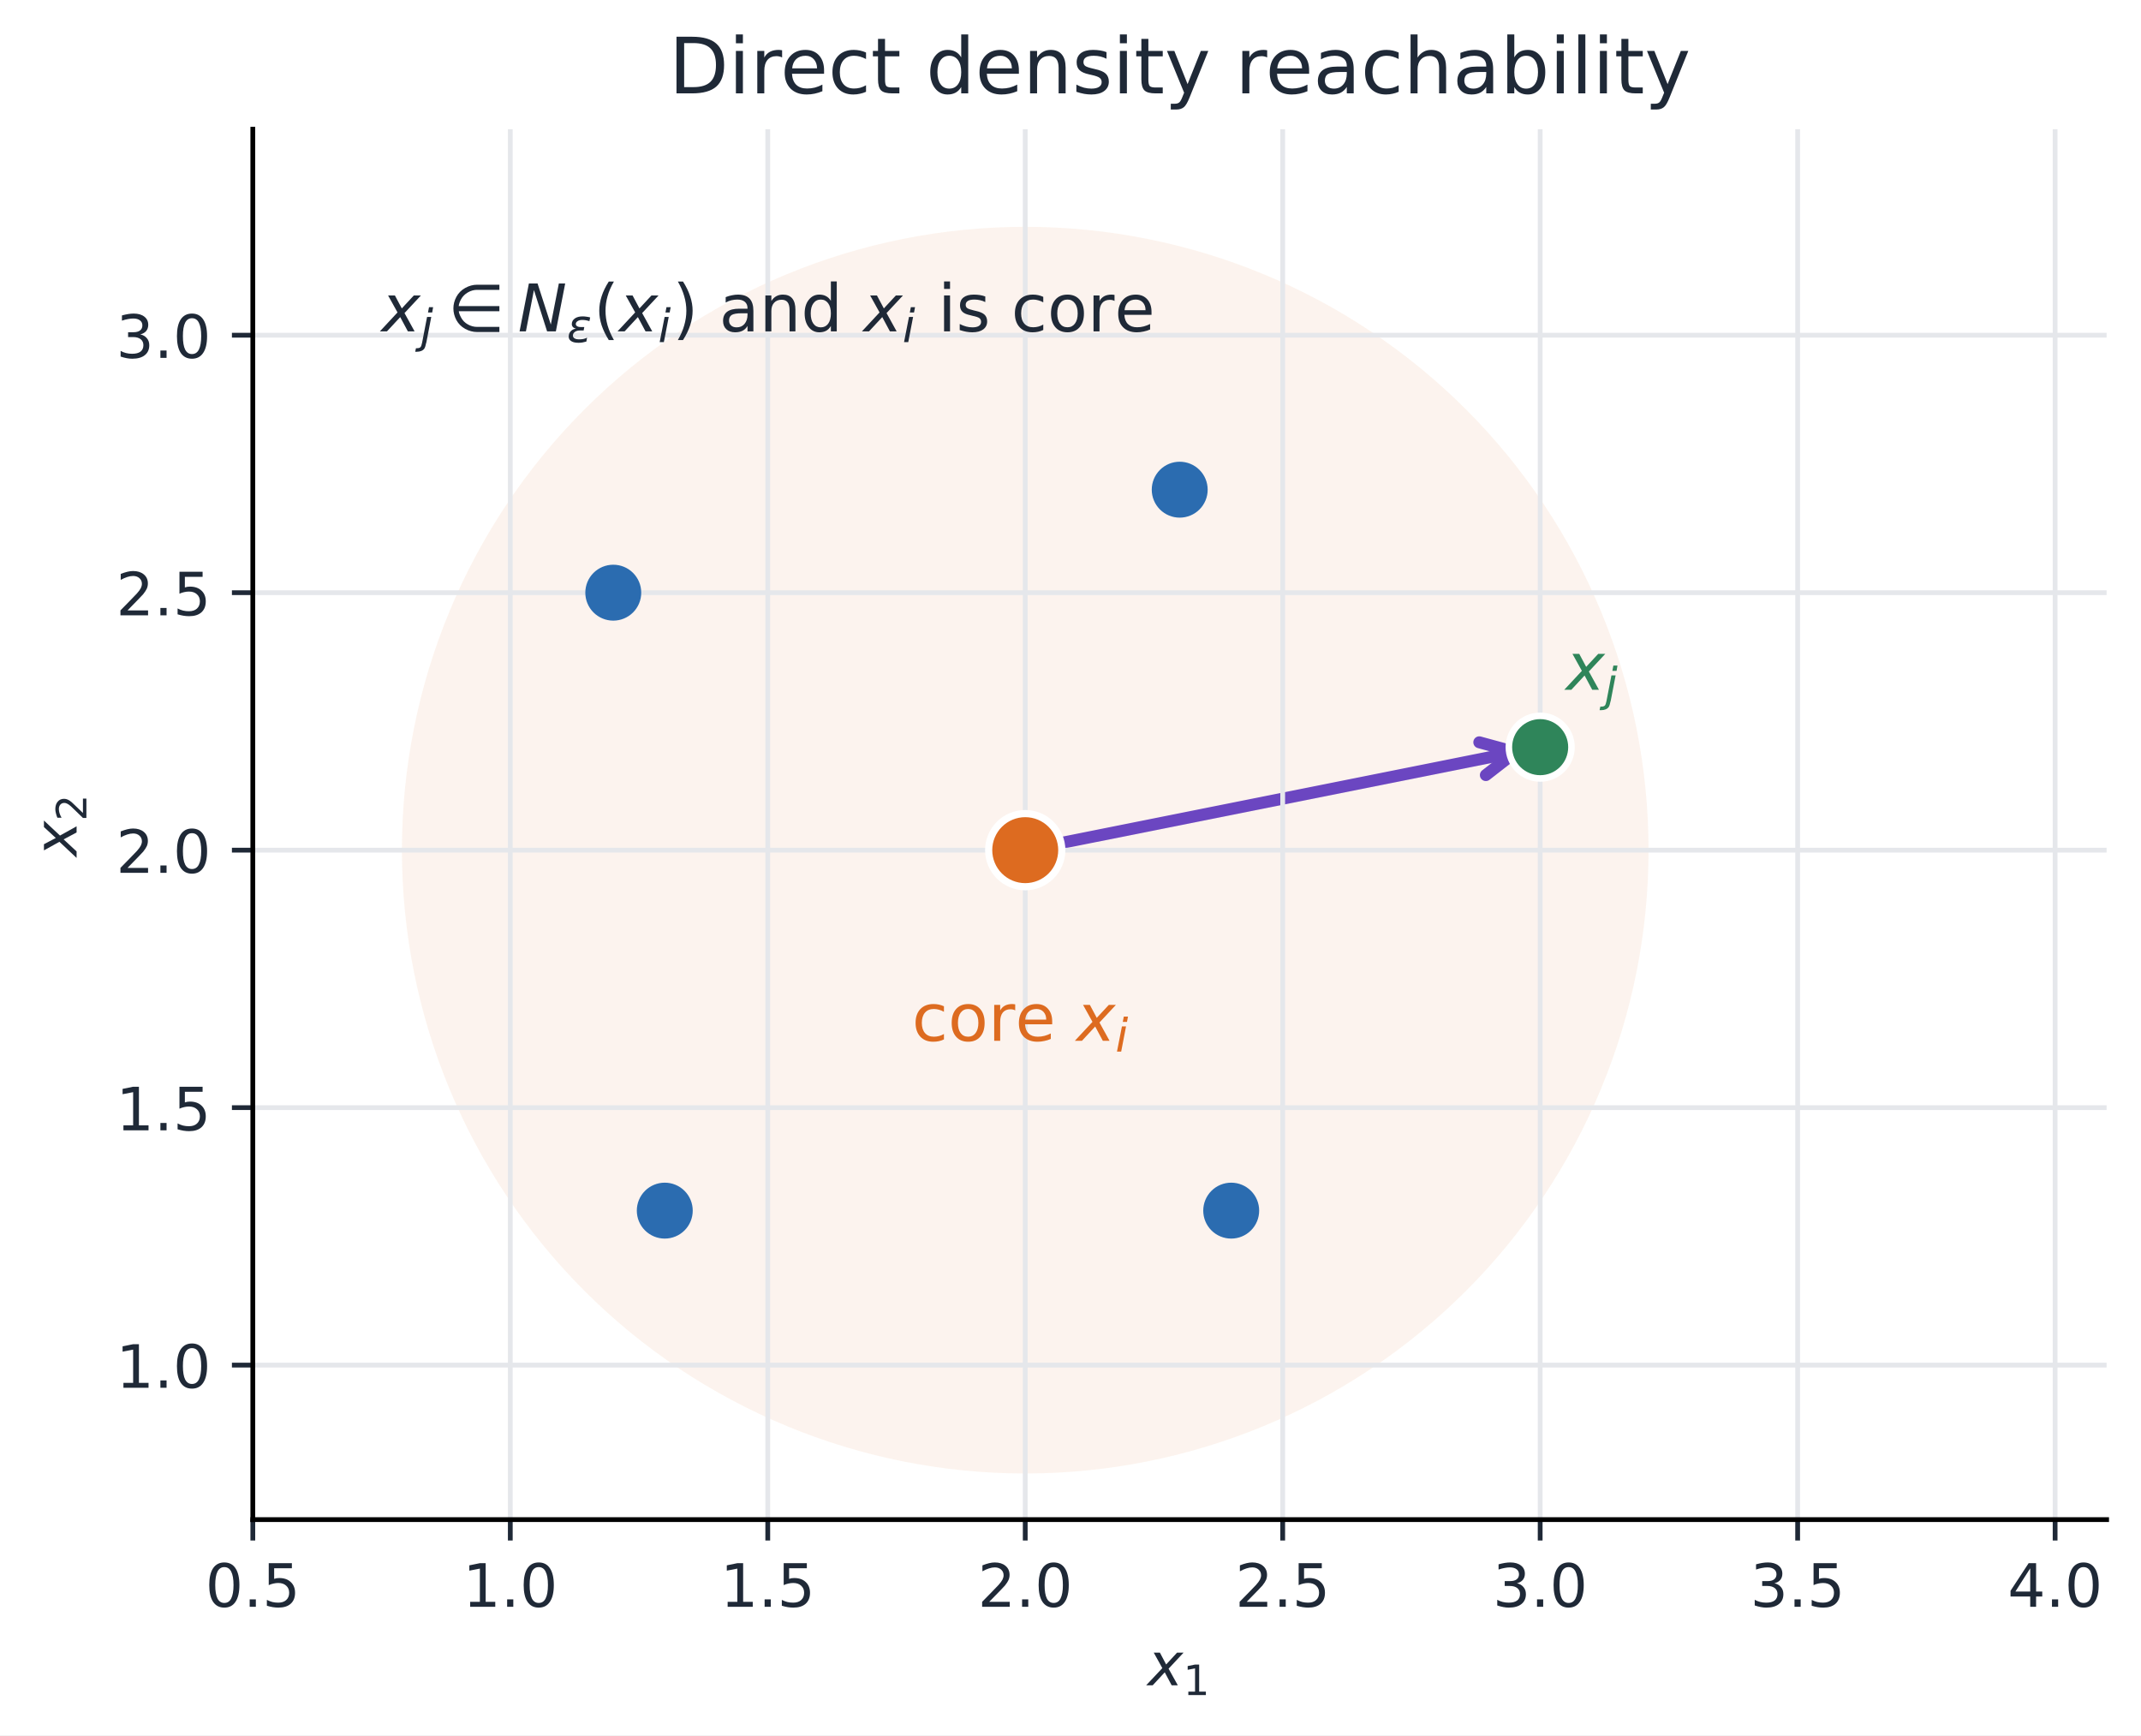
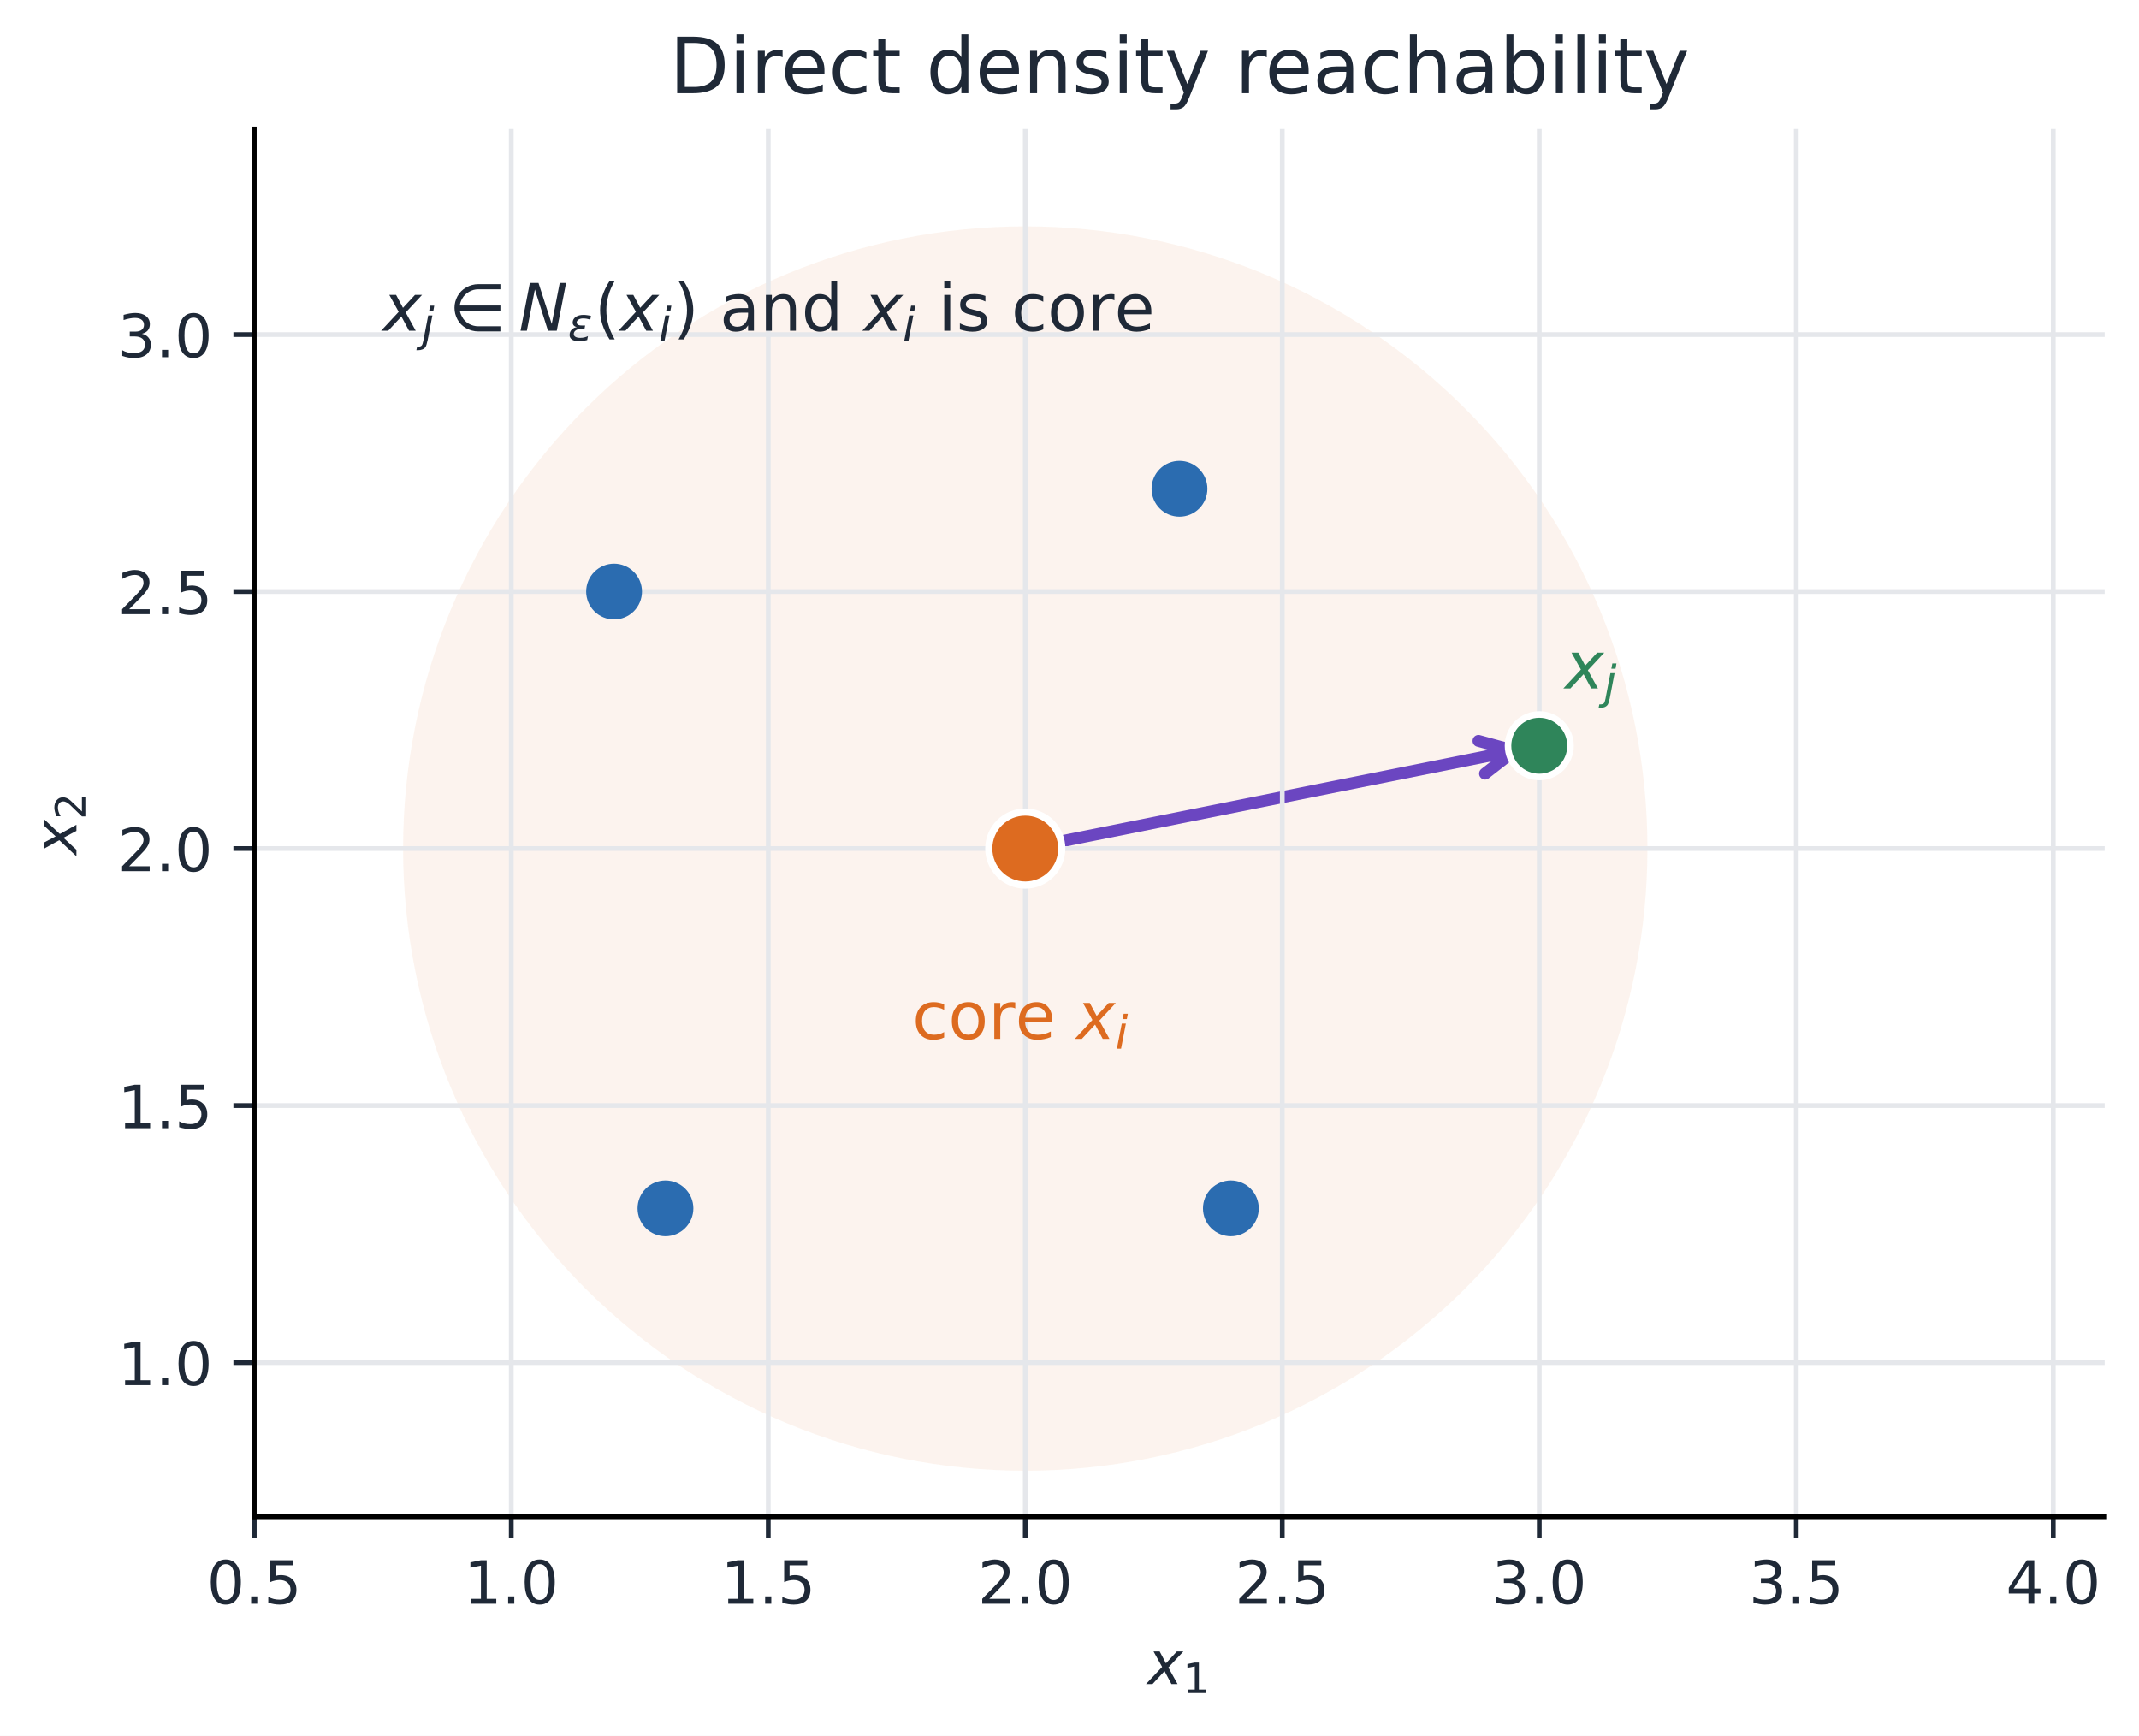
- <svg xmlns="http://www.w3.org/2000/svg" xmlns:xlink="http://www.w3.org/1999/xlink" width="358.565pt" height="290.602pt" viewBox="0 0 358.565 290.602" version="1.1">
+ <svg xmlns="http://www.w3.org/2000/svg" xmlns:xlink="http://www.w3.org/1999/xlink" width="358.887pt" height="291.246pt" viewBox="0 0 358.887 291.246" version="1.1">
  <defs>
    <style type="text/css">*{stroke-linejoin: round; stroke-linecap: butt}</style>
  </defs>
  <g id="figure_1">
    <g id="patch_1">
-       <path d="M 0 290.602  L 358.565 290.602  L 358.565 0  L 0 0  z " style="fill: #ffffff" />
+       <path d="M 0 291.246  L 358.887 291.246  L 358.887 0  L 0 0  z " style="fill: #ffffff" />
    </g>
    <g id="axes_1">
      <g id="patch_2">
-         <path d="M 42.341 254.486  L 352.805 254.486  L 352.805 21.638  L 42.341 21.638  z " style="fill: #ffffff" />
+         <path d="M 42.663 254.486  L 353.127 254.486  L 353.127 21.638  L 42.663 21.638  z " style="fill: #ffffff" />
      </g>
      <g id="patch_3">
-         <path d="M 171.701 245.862  C 199.147 245.862 225.472 234.958 244.878 215.551  C 264.285 196.144 275.189 169.819 275.189 142.374  C 275.189 114.929 264.285 88.604 244.878 69.197  C 225.472 49.79 199.147 38.886 171.701 38.886  C 144.256 38.886 117.931 49.79 98.524 69.197  C 79.117 88.604 68.213 114.929 68.213 142.374  C 68.213 169.819 79.117 196.144 98.524 215.551  C 117.931 234.958 144.256 245.862 171.701 245.862  z " clip-path="url(#p52b636999c)" style="fill: #dd6b20; opacity: 0.08; stroke: #dd6b20; stroke-width: 1.8; stroke-linejoin: miter" />
+         <path d="M 172.023 245.862  C 199.468 245.862 225.793 234.958 245.2 215.551  C 264.607 196.144 275.511 169.819 275.511 142.374  C 275.511 114.929 264.607 88.604 245.2 69.197  C 225.793 49.79 199.468 38.886 172.023 38.886  C 144.578 38.886 118.253 49.79 98.846 69.197  C 79.439 88.604 68.535 114.929 68.535 142.374  C 68.535 169.819 79.439 196.144 98.846 215.551  C 118.253 234.958 144.578 245.862 172.023 245.862  z " clip-path="url(#p97c6dd19df)" style="fill: #dd6b20; opacity: 0.08; stroke: #dd6b20; stroke-width: 1.8; stroke-linejoin: miter" />
      </g>
      <g id="patch_4">
-         <path d="M 173.662 141.982  Q 214.82 133.75 253.786 125.957  " clip-path="url(#p52b636999c)" style="fill: none; stroke: #6b46c1; stroke-width: 2; stroke-linecap: round" />
-         <path d="M 247.746 124.31  L 253.786 125.957  L 248.844 129.801  " clip-path="url(#p52b636999c)" style="fill: none; stroke: #6b46c1; stroke-width: 2; stroke-linecap: round" />
+         <path d="M 173.984 141.982  Q 215.142 133.75 254.108 125.957  " clip-path="url(#p97c6dd19df)" style="fill: none; stroke: #6b46c1; stroke-width: 2; stroke-linecap: round" />
+         <path d="M 248.068 124.31  L 254.108 125.957  L 249.166 129.801  " clip-path="url(#p97c6dd19df)" style="fill: none; stroke: #6b46c1; stroke-width: 2; stroke-linecap: round" />
      </g>
      <g id="matplotlib.axis_1">
        <g id="xtick_1">
          <g id="line2d_1">
-             <path d="M 42.341 254.486  L 42.341 21.638  " clip-path="url(#p52b636999c)" style="fill: none; stroke: #e5e7eb; stroke-width: 0.8; stroke-linecap: square" />
+             <path d="M 42.663 254.486  L 42.663 21.638  " clip-path="url(#p97c6dd19df)" style="fill: none; stroke: #e5e7eb; stroke-width: 0.8; stroke-linecap: square" />
          </g>
          <g id="line2d_2">
            <defs>
-               <path id="m9dbf48eeb5" d="M 0 0  L 0 3.5  " style="stroke: #1f2937; stroke-width: 0.8" />
+               <path id="mbea7dc5bfa" d="M 0 0  L 0 3.5  " style="stroke: #1f2937; stroke-width: 0.8" />
            </defs>
            <g>
-               <use xlink:href="#m9dbf48eeb5" x="42.341" y="254.486" style="fill: #1f2937; stroke: #1f2937; stroke-width: 0.8" />
+               <use xlink:href="#mbea7dc5bfa" x="42.663" y="254.486" style="fill: #1f2937; stroke: #1f2937; stroke-width: 0.8" />
            </g>
          </g>
          <g id="text_1">
-             <text style="font-size: 10px; font-family: 'DejaVu Sans'; text-anchor: middle; fill: #1f2937" x="42.341" y="269.084" transform="rotate(-0 42.34125 269.0844)">0.5</text>
+             <text style="font-size: 10px; font-family: 'DejaVu Sans'; text-anchor: middle; fill: #1f2937" x="42.663" y="269.084" transform="rotate(-0 42.66313 269.0836)">0.5</text>
          </g>
        </g>
        <g id="xtick_2">
          <g id="line2d_3">
-             <path d="M 85.461 254.486  L 85.461 21.638  " clip-path="url(#p52b636999c)" style="fill: none; stroke: #e5e7eb; stroke-width: 0.8; stroke-linecap: square" />
+             <path d="M 85.783 254.486  L 85.783 21.638  " clip-path="url(#p97c6dd19df)" style="fill: none; stroke: #e5e7eb; stroke-width: 0.8; stroke-linecap: square" />
          </g>
          <g id="line2d_4">
            <g>
-               <use xlink:href="#m9dbf48eeb5" x="85.461" y="254.486" style="fill: #1f2937; stroke: #1f2937; stroke-width: 0.8" />
+               <use xlink:href="#mbea7dc5bfa" x="85.783" y="254.486" style="fill: #1f2937; stroke: #1f2937; stroke-width: 0.8" />
            </g>
          </g>
          <g id="text_2">
-             <text style="font-size: 10px; font-family: 'DejaVu Sans'; text-anchor: middle; fill: #1f2937" x="85.461" y="269.084" transform="rotate(-0 85.46125 269.0844)">1.0</text>
+             <text style="font-size: 10px; font-family: 'DejaVu Sans'; text-anchor: middle; fill: #1f2937" x="85.783" y="269.084" transform="rotate(-0 85.78312 269.0836)">1.0</text>
          </g>
        </g>
        <g id="xtick_3">
          <g id="line2d_5">
-             <path d="M 128.581 254.486  L 128.581 21.638  " clip-path="url(#p52b636999c)" style="fill: none; stroke: #e5e7eb; stroke-width: 0.8; stroke-linecap: square" />
+             <path d="M 128.903 254.486  L 128.903 21.638  " clip-path="url(#p97c6dd19df)" style="fill: none; stroke: #e5e7eb; stroke-width: 0.8; stroke-linecap: square" />
          </g>
          <g id="line2d_6">
            <g>
-               <use xlink:href="#m9dbf48eeb5" x="128.581" y="254.486" style="fill: #1f2937; stroke: #1f2937; stroke-width: 0.8" />
+               <use xlink:href="#mbea7dc5bfa" x="128.903" y="254.486" style="fill: #1f2937; stroke: #1f2937; stroke-width: 0.8" />
            </g>
          </g>
          <g id="text_3">
-             <text style="font-size: 10px; font-family: 'DejaVu Sans'; text-anchor: middle; fill: #1f2937" x="128.581" y="269.084" transform="rotate(-0 128.5813 269.0844)">1.5</text>
+             <text style="font-size: 10px; font-family: 'DejaVu Sans'; text-anchor: middle; fill: #1f2937" x="128.903" y="269.084" transform="rotate(-0 128.9031 269.0836)">1.5</text>
          </g>
        </g>
        <g id="xtick_4">
          <g id="line2d_7">
-             <path d="M 171.701 254.486  L 171.701 21.638  " clip-path="url(#p52b636999c)" style="fill: none; stroke: #e5e7eb; stroke-width: 0.8; stroke-linecap: square" />
+             <path d="M 172.023 254.486  L 172.023 21.638  " clip-path="url(#p97c6dd19df)" style="fill: none; stroke: #e5e7eb; stroke-width: 0.8; stroke-linecap: square" />
          </g>
          <g id="line2d_8">
            <g>
-               <use xlink:href="#m9dbf48eeb5" x="171.701" y="254.486" style="fill: #1f2937; stroke: #1f2937; stroke-width: 0.8" />
+               <use xlink:href="#mbea7dc5bfa" x="172.023" y="254.486" style="fill: #1f2937; stroke: #1f2937; stroke-width: 0.8" />
            </g>
          </g>
          <g id="text_4">
-             <text style="font-size: 10px; font-family: 'DejaVu Sans'; text-anchor: middle; fill: #1f2937" x="171.701" y="269.084" transform="rotate(-0 171.7012 269.0844)">2.0</text>
+             <text style="font-size: 10px; font-family: 'DejaVu Sans'; text-anchor: middle; fill: #1f2937" x="172.023" y="269.084" transform="rotate(-0 172.0231 269.0836)">2.0</text>
          </g>
        </g>
        <g id="xtick_5">
          <g id="line2d_9">
-             <path d="M 214.821 254.486  L 214.821 21.638  " clip-path="url(#p52b636999c)" style="fill: none; stroke: #e5e7eb; stroke-width: 0.8; stroke-linecap: square" />
+             <path d="M 215.143 254.486  L 215.143 21.638  " clip-path="url(#p97c6dd19df)" style="fill: none; stroke: #e5e7eb; stroke-width: 0.8; stroke-linecap: square" />
          </g>
          <g id="line2d_10">
            <g>
-               <use xlink:href="#m9dbf48eeb5" x="214.821" y="254.486" style="fill: #1f2937; stroke: #1f2937; stroke-width: 0.8" />
+               <use xlink:href="#mbea7dc5bfa" x="215.143" y="254.486" style="fill: #1f2937; stroke: #1f2937; stroke-width: 0.8" />
            </g>
          </g>
          <g id="text_5">
-             <text style="font-size: 10px; font-family: 'DejaVu Sans'; text-anchor: middle; fill: #1f2937" x="214.821" y="269.084" transform="rotate(-0 214.8212 269.0844)">2.5</text>
+             <text style="font-size: 10px; font-family: 'DejaVu Sans'; text-anchor: middle; fill: #1f2937" x="215.143" y="269.084" transform="rotate(-0 215.1431 269.0836)">2.5</text>
          </g>
        </g>
        <g id="xtick_6">
          <g id="line2d_11">
-             <path d="M 257.941 254.486  L 257.941 21.638  " clip-path="url(#p52b636999c)" style="fill: none; stroke: #e5e7eb; stroke-width: 0.8; stroke-linecap: square" />
+             <path d="M 258.263 254.486  L 258.263 21.638  " clip-path="url(#p97c6dd19df)" style="fill: none; stroke: #e5e7eb; stroke-width: 0.8; stroke-linecap: square" />
          </g>
          <g id="line2d_12">
            <g>
-               <use xlink:href="#m9dbf48eeb5" x="257.941" y="254.486" style="fill: #1f2937; stroke: #1f2937; stroke-width: 0.8" />
+               <use xlink:href="#mbea7dc5bfa" x="258.263" y="254.486" style="fill: #1f2937; stroke: #1f2937; stroke-width: 0.8" />
            </g>
          </g>
          <g id="text_6">
-             <text style="font-size: 10px; font-family: 'DejaVu Sans'; text-anchor: middle; fill: #1f2937" x="257.941" y="269.084" transform="rotate(-0 257.9413 269.0844)">3.0</text>
+             <text style="font-size: 10px; font-family: 'DejaVu Sans'; text-anchor: middle; fill: #1f2937" x="258.263" y="269.084" transform="rotate(-0 258.2631 269.0836)">3.0</text>
          </g>
        </g>
        <g id="xtick_7">
          <g id="line2d_13">
-             <path d="M 301.061 254.486  L 301.061 21.638  " clip-path="url(#p52b636999c)" style="fill: none; stroke: #e5e7eb; stroke-width: 0.8; stroke-linecap: square" />
+             <path d="M 301.383 254.486  L 301.383 21.638  " clip-path="url(#p97c6dd19df)" style="fill: none; stroke: #e5e7eb; stroke-width: 0.8; stroke-linecap: square" />
          </g>
          <g id="line2d_14">
            <g>
-               <use xlink:href="#m9dbf48eeb5" x="301.061" y="254.486" style="fill: #1f2937; stroke: #1f2937; stroke-width: 0.8" />
+               <use xlink:href="#mbea7dc5bfa" x="301.383" y="254.486" style="fill: #1f2937; stroke: #1f2937; stroke-width: 0.8" />
            </g>
          </g>
          <g id="text_7">
-             <text style="font-size: 10px; font-family: 'DejaVu Sans'; text-anchor: middle; fill: #1f2937" x="301.061" y="269.084" transform="rotate(-0 301.0612 269.0844)">3.5</text>
+             <text style="font-size: 10px; font-family: 'DejaVu Sans'; text-anchor: middle; fill: #1f2937" x="301.383" y="269.084" transform="rotate(-0 301.3831 269.0836)">3.5</text>
          </g>
        </g>
        <g id="xtick_8">
          <g id="line2d_15">
-             <path d="M 344.181 254.486  L 344.181 21.638  " clip-path="url(#p52b636999c)" style="fill: none; stroke: #e5e7eb; stroke-width: 0.8; stroke-linecap: square" />
+             <path d="M 344.503 254.486  L 344.503 21.638  " clip-path="url(#p97c6dd19df)" style="fill: none; stroke: #e5e7eb; stroke-width: 0.8; stroke-linecap: square" />
          </g>
          <g id="line2d_16">
            <g>
-               <use xlink:href="#m9dbf48eeb5" x="344.181" y="254.486" style="fill: #1f2937; stroke: #1f2937; stroke-width: 0.8" />
+               <use xlink:href="#mbea7dc5bfa" x="344.503" y="254.486" style="fill: #1f2937; stroke: #1f2937; stroke-width: 0.8" />
            </g>
          </g>
          <g id="text_8">
-             <text style="font-size: 10px; font-family: 'DejaVu Sans'; text-anchor: middle; fill: #1f2937" x="344.181" y="269.084" transform="rotate(-0 344.1812 269.0844)">4.0</text>
+             <text style="font-size: 10px; font-family: 'DejaVu Sans'; text-anchor: middle; fill: #1f2937" x="344.503" y="269.084" transform="rotate(-0 344.5031 269.0836)">4.0</text>
          </g>
        </g>
        <g id="text_9">
-           <g style="fill: #1f2937" transform="translate(192.2233 282.7625)">
+           <g style="fill: #1f2937" transform="translate(192.5451 283.0836)">
            <text>
              <tspan x="0" y="-0.531" style="font-style: oblique; font-size: 10px; font-family: 'DejaVu Sans'; fill: #1f2937">x</tspan>
-               <tspan x="5.918" y="1.109" style="font-size: 7px; font-family: 'DejaVu Sans'; fill: #1f2937">1</tspan>
+               <tspan x="5.918" y="0.969" style="font-size: 7px; font-family: 'DejaVu Sans'; fill: #1f2937">1</tspan>
            </text>
          </g>
        </g>
      </g>
      <g id="matplotlib.axis_2">
        <g id="ytick_1">
          <g id="line2d_17">
-             <path d="M 42.341 228.614  L 352.805 228.614  " clip-path="url(#p52b636999c)" style="fill: none; stroke: #e5e7eb; stroke-width: 0.8; stroke-linecap: square" />
+             <path d="M 42.663 228.614  L 353.127 228.614  " clip-path="url(#p97c6dd19df)" style="fill: none; stroke: #e5e7eb; stroke-width: 0.8; stroke-linecap: square" />
          </g>
          <g id="line2d_18">
            <defs>
-               <path id="m12def4d9d8" d="M 0 0  L -3.5 0  " style="stroke: #1f2937; stroke-width: 0.8" />
+               <path id="m1b172240c8" d="M 0 0  L -3.5 0  " style="stroke: #1f2937; stroke-width: 0.8" />
            </defs>
            <g>
-               <use xlink:href="#m12def4d9d8" x="42.341" y="228.614" style="fill: #1f2937; stroke: #1f2937; stroke-width: 0.8" />
+               <use xlink:href="#m1b172240c8" x="42.663" y="228.614" style="fill: #1f2937; stroke: #1f2937; stroke-width: 0.8" />
            </g>
          </g>
          <g id="text_10">
-             <text style="font-size: 10px; font-family: 'DejaVu Sans'; text-anchor: end; fill: #1f2937" x="35.341" y="232.413" transform="rotate(-0 35.34125 232.4132)">1.0</text>
+             <text style="font-size: 10px; font-family: 'DejaVu Sans'; text-anchor: end; fill: #1f2937" x="35.663" y="232.413" transform="rotate(-0 35.66313 232.4128)">1.0</text>
          </g>
        </g>
        <g id="ytick_2">
          <g id="line2d_19">
-             <path d="M 42.341 185.494  L 352.805 185.494  " clip-path="url(#p52b636999c)" style="fill: none; stroke: #e5e7eb; stroke-width: 0.8; stroke-linecap: square" />
+             <path d="M 42.663 185.494  L 353.127 185.494  " clip-path="url(#p97c6dd19df)" style="fill: none; stroke: #e5e7eb; stroke-width: 0.8; stroke-linecap: square" />
          </g>
          <g id="line2d_20">
            <g>
-               <use xlink:href="#m12def4d9d8" x="42.341" y="185.494" style="fill: #1f2937; stroke: #1f2937; stroke-width: 0.8" />
+               <use xlink:href="#m1b172240c8" x="42.663" y="185.494" style="fill: #1f2937; stroke: #1f2937; stroke-width: 0.8" />
            </g>
          </g>
          <g id="text_11">
-             <text style="font-size: 10px; font-family: 'DejaVu Sans'; text-anchor: end; fill: #1f2937" x="35.341" y="189.293" transform="rotate(-0 35.34125 189.2932)">1.5</text>
+             <text style="font-size: 10px; font-family: 'DejaVu Sans'; text-anchor: end; fill: #1f2937" x="35.663" y="189.293" transform="rotate(-0 35.66313 189.2928)">1.5</text>
          </g>
        </g>
        <g id="ytick_3">
          <g id="line2d_21">
-             <path d="M 42.341 142.374  L 352.805 142.374  " clip-path="url(#p52b636999c)" style="fill: none; stroke: #e5e7eb; stroke-width: 0.8; stroke-linecap: square" />
+             <path d="M 42.663 142.374  L 353.127 142.374  " clip-path="url(#p97c6dd19df)" style="fill: none; stroke: #e5e7eb; stroke-width: 0.8; stroke-linecap: square" />
          </g>
          <g id="line2d_22">
            <g>
-               <use xlink:href="#m12def4d9d8" x="42.341" y="142.374" style="fill: #1f2937; stroke: #1f2937; stroke-width: 0.8" />
+               <use xlink:href="#m1b172240c8" x="42.663" y="142.374" style="fill: #1f2937; stroke: #1f2937; stroke-width: 0.8" />
            </g>
          </g>
          <g id="text_12">
-             <text style="font-size: 10px; font-family: 'DejaVu Sans'; text-anchor: end; fill: #1f2937" x="35.341" y="146.173" transform="rotate(-0 35.34125 146.1732)">2.0</text>
+             <text style="font-size: 10px; font-family: 'DejaVu Sans'; text-anchor: end; fill: #1f2937" x="35.663" y="146.173" transform="rotate(-0 35.66313 146.1728)">2.0</text>
          </g>
        </g>
        <g id="ytick_4">
          <g id="line2d_23">
-             <path d="M 42.341 99.254  L 352.805 99.254  " clip-path="url(#p52b636999c)" style="fill: none; stroke: #e5e7eb; stroke-width: 0.8; stroke-linecap: square" />
+             <path d="M 42.663 99.254  L 353.127 99.254  " clip-path="url(#p97c6dd19df)" style="fill: none; stroke: #e5e7eb; stroke-width: 0.8; stroke-linecap: square" />
          </g>
          <g id="line2d_24">
            <g>
-               <use xlink:href="#m12def4d9d8" x="42.341" y="99.254" style="fill: #1f2937; stroke: #1f2937; stroke-width: 0.8" />
+               <use xlink:href="#m1b172240c8" x="42.663" y="99.254" style="fill: #1f2937; stroke: #1f2937; stroke-width: 0.8" />
            </g>
          </g>
          <g id="text_13">
-             <text style="font-size: 10px; font-family: 'DejaVu Sans'; text-anchor: end; fill: #1f2937" x="35.341" y="103.053" transform="rotate(-0 35.34125 103.0532)">2.5</text>
+             <text style="font-size: 10px; font-family: 'DejaVu Sans'; text-anchor: end; fill: #1f2937" x="35.663" y="103.053" transform="rotate(-0 35.66313 103.0528)">2.5</text>
          </g>
        </g>
        <g id="ytick_5">
          <g id="line2d_25">
-             <path d="M 42.341 56.134  L 352.805 56.134  " clip-path="url(#p52b636999c)" style="fill: none; stroke: #e5e7eb; stroke-width: 0.8; stroke-linecap: square" />
+             <path d="M 42.663 56.134  L 353.127 56.134  " clip-path="url(#p97c6dd19df)" style="fill: none; stroke: #e5e7eb; stroke-width: 0.8; stroke-linecap: square" />
          </g>
          <g id="line2d_26">
            <g>
-               <use xlink:href="#m12def4d9d8" x="42.341" y="56.134" style="fill: #1f2937; stroke: #1f2937; stroke-width: 0.8" />
+               <use xlink:href="#m1b172240c8" x="42.663" y="56.134" style="fill: #1f2937; stroke: #1f2937; stroke-width: 0.8" />
            </g>
          </g>
          <g id="text_14">
-             <text style="font-size: 10px; font-family: 'DejaVu Sans'; text-anchor: end; fill: #1f2937" x="35.341" y="59.933" transform="rotate(-0 35.34125 59.93319)">3.0</text>
+             <text style="font-size: 10px; font-family: 'DejaVu Sans'; text-anchor: end; fill: #1f2937" x="35.663" y="59.933" transform="rotate(-0 35.66313 59.9328)">3.0</text>
          </g>
        </g>
        <g id="text_15">
-           <g style="fill: #1f2937" transform="translate(13.35844 143.412) rotate(-90)">
+           <g style="fill: #1f2937" transform="translate(13.35766 143.412) rotate(-90)">
            <text>
              <tspan x="0" y="-0.531" style="font-style: oblique; font-size: 10px; font-family: 'DejaVu Sans'; fill: #1f2937">x</tspan>
-               <tspan x="5.918" y="1.109" style="font-size: 7px; font-family: 'DejaVu Sans'; fill: #1f2937">2</tspan>
+               <tspan x="5.918" y="0.969" style="font-size: 7px; font-family: 'DejaVu Sans'; fill: #1f2937">2</tspan>
            </text>
          </g>
        </g>
      </g>
      <g id="patch_5">
-         <path d="M 42.341 254.486  L 42.341 21.638  " style="fill: none; stroke: #000000; stroke-width: 0.8; stroke-linejoin: miter; stroke-linecap: square" />
+         <path d="M 42.663 254.486  L 42.663 21.638  " style="fill: none; stroke: #000000; stroke-width: 0.8; stroke-linejoin: miter; stroke-linecap: square" />
      </g>
      <g id="patch_6">
-         <path d="M 42.341 254.486  L 352.805 254.486  " style="fill: none; stroke: #000000; stroke-width: 0.8; stroke-linejoin: miter; stroke-linecap: square" />
+         <path d="M 42.663 254.486  L 353.127 254.486  " style="fill: none; stroke: #000000; stroke-width: 0.8; stroke-linejoin: miter; stroke-linecap: square" />
      </g>
      <g id="PathCollection_1">
        <defs>
-           <path id="m6801fc7bef" d="M 0 4.183  C 1.109 4.183 2.174 3.743 2.958 2.958  C 3.743 2.174 4.183 1.109 4.183 0  C 4.183 -1.109 3.743 -2.174 2.958 -2.958  C 2.174 -3.743 1.109 -4.183 0 -4.183  C -1.109 -4.183 -2.174 -3.743 -2.958 -2.958  C -3.743 -2.174 -4.183 -1.109 -4.183 0  C -4.183 1.109 -3.743 2.174 -2.958 2.958  C -2.174 3.743 -1.109 4.183 0 4.183  z " style="stroke: #2b6cb0" />
+           <path id="m60588537a6" d="M 0 4.183  C 1.109 4.183 2.174 3.743 2.958 2.958  C 3.743 2.174 4.183 1.109 4.183 0  C 4.183 -1.109 3.743 -2.174 2.958 -2.958  C 2.174 -3.743 1.109 -4.183 0 -4.183  C -1.109 -4.183 -2.174 -3.743 -2.958 -2.958  C -3.743 -2.174 -4.183 -1.109 -4.183 0  C -4.183 1.109 -3.743 2.174 -2.958 2.958  C -2.174 3.743 -1.109 4.183 0 4.183  z " style="stroke: #2b6cb0" />
        </defs>
-         <g clip-path="url(#p52b636999c)">
-           <use xlink:href="#m6801fc7bef" x="111.333" y="202.742" style="fill: #2b6cb0; stroke: #2b6cb0" />
-           <use xlink:href="#m6801fc7bef" x="102.709" y="99.254" style="fill: #2b6cb0; stroke: #2b6cb0" />
-           <use xlink:href="#m6801fc7bef" x="206.197" y="202.742" style="fill: #2b6cb0; stroke: #2b6cb0" />
-           <use xlink:href="#m6801fc7bef" x="197.573" y="82.006" style="fill: #2b6cb0; stroke: #2b6cb0" />
+         <g clip-path="url(#p97c6dd19df)">
+           <use xlink:href="#m60588537a6" x="111.655" y="202.742" style="fill: #2b6cb0; stroke: #2b6cb0" />
+           <use xlink:href="#m60588537a6" x="103.031" y="99.254" style="fill: #2b6cb0; stroke: #2b6cb0" />
+           <use xlink:href="#m60588537a6" x="206.519" y="202.742" style="fill: #2b6cb0; stroke: #2b6cb0" />
+           <use xlink:href="#m60588537a6" x="197.895" y="82.006" style="fill: #2b6cb0; stroke: #2b6cb0" />
        </g>
      </g>
      <g id="text_16">
-         <g style="fill: #dd6b20" transform="translate(152.7285 175.1452)">
+         <g style="fill: #dd6b20" transform="translate(153.0503 175.1452)">
          <text>
            <tspan x="0" y="-0.844" style="font-size: 11px; font-family: 'DejaVu Sans'; fill: #dd6b20">c</tspan>
            <tspan x="6.048" y="-0.844" style="font-size: 11px; font-family: 'DejaVu Sans'; fill: #dd6b20">o</tspan>
            <tspan x="12.778" y="-0.844" style="font-size: 11px; font-family: 'DejaVu Sans'; fill: #dd6b20">r</tspan>
            <tspan x="17.3" y="-0.844" style="font-size: 11px; font-family: 'DejaVu Sans'; fill: #dd6b20">e</tspan>
            <tspan x="24.068" y="-0.844" style="font-size: 11px; font-family: 'DejaVu Sans'; fill: #dd6b20"> </tspan>
            <tspan x="27.564" y="-0.844" style="font-style: oblique; font-size: 11px; font-family: 'DejaVu Sans'; fill: #dd6b20">x</tspan>
-             <tspan x="34.074" y="0.961" style="font-style: oblique; font-size: 7.7px; font-family: 'DejaVu Sans'; fill: #dd6b20">i</tspan>
+             <tspan x="34.074" y="0.806" style="font-style: oblique; font-size: 7.7px; font-family: 'DejaVu Sans'; fill: #dd6b20">i</tspan>
          </text>
        </g>
      </g>
      <g id="text_17">
-         <g style="fill: #2f855a" transform="translate(262.2532 116.502)">
+         <g style="fill: #2f855a" transform="translate(262.5751 116.502)">
          <text>
            <tspan x="0" y="-0.984" style="font-style: oblique; font-size: 11px; font-family: 'DejaVu Sans'; fill: #2f855a">x</tspan>
-             <tspan x="6.51" y="0.82" style="font-style: oblique; font-size: 7.7px; font-family: 'DejaVu Sans'; fill: #2f855a">j</tspan>
+             <tspan x="6.51" y="0.666" style="font-style: oblique; font-size: 7.7px; font-family: 'DejaVu Sans'; fill: #2f855a">j</tspan>
          </text>
        </g>
      </g>
      <g id="text_18">
-         <g style="fill: #1f2937" transform="translate(63.90125 56.13397)">
+         <g style="fill: #1f2937" transform="translate(64.22312 56.13397)">
          <text>
            <tspan x="0" y="-0.641" style="font-style: oblique; font-size: 11px; font-family: 'DejaVu Sans'; fill: #1f2937">x</tspan>
            <tspan x="22.818" y="-0.641" style="font-style: oblique; font-size: 11px; font-family: 'DejaVu Sans'; fill: #1f2937">N</tspan>
            <tspan x="39.801" y="-0.641" style="font-style: oblique; font-size: 11px; font-family: 'DejaVu Sans'; fill: #1f2937">x</tspan>
            <tspan x="80.73" y="-0.641" style="font-style: oblique; font-size: 11px; font-family: 'DejaVu Sans'; fill: #1f2937">x</tspan>
-             <tspan x="6.51" y="1.164" style="font-style: oblique; font-size: 7.7px; font-family: 'DejaVu Sans'; fill: #1f2937">j</tspan>
-             <tspan x="31.047" y="1.164" style="font-style: oblique; font-size: 7.7px; font-family: 'DejaVu Sans'; fill: #1f2937">ε</tspan>
-             <tspan x="46.311" y="1.164" style="font-style: oblique; font-size: 7.7px; font-family: 'DejaVu Sans'; fill: #1f2937">i</tspan>
-             <tspan x="87.24" y="1.164" style="font-style: oblique; font-size: 7.7px; font-family: 'DejaVu Sans'; fill: #1f2937">i</tspan>
+             <tspan x="6.51" y="1.009" style="font-style: oblique; font-size: 7.7px; font-family: 'DejaVu Sans'; fill: #1f2937">j</tspan>
+             <tspan x="31.047" y="1.009" style="font-style: oblique; font-size: 7.7px; font-family: 'DejaVu Sans'; fill: #1f2937">ε</tspan>
+             <tspan x="46.311" y="1.009" style="font-style: oblique; font-size: 7.7px; font-family: 'DejaVu Sans'; fill: #1f2937">i</tspan>
+             <tspan x="87.24" y="1.009" style="font-style: oblique; font-size: 7.7px; font-family: 'DejaVu Sans'; fill: #1f2937">i</tspan>
            <tspan x="11.093" y="-0.641" style="font-size: 11px; font-family: 'DejaVu Sans'; fill: #1f2937">∈</tspan>
            <tspan x="35.509" y="-0.641" style="font-size: 11px; font-family: 'DejaVu Sans'; fill: #1f2937">(</tspan>
            <tspan x="48.751" y="-0.641" style="font-size: 11px; font-family: 'DejaVu Sans'; fill: #1f2937">)</tspan>
            <tspan x="53.042" y="-0.641" style="font-size: 11px; font-family: 'DejaVu Sans'; fill: #1f2937"> </tspan>
            <tspan x="56.539" y="-0.641" style="font-size: 11px; font-family: 'DejaVu Sans'; fill: #1f2937">a</tspan>
            <tspan x="63.28" y="-0.641" style="font-size: 11px; font-family: 'DejaVu Sans'; fill: #1f2937">n</tspan>
            <tspan x="70.251" y="-0.641" style="font-size: 11px; font-family: 'DejaVu Sans'; fill: #1f2937">d</tspan>
            <tspan x="77.234" y="-0.641" style="font-size: 11px; font-family: 'DejaVu Sans'; fill: #1f2937"> </tspan>
            <tspan x="89.68" y="-0.641" style="font-size: 11px; font-family: 'DejaVu Sans'; fill: #1f2937"> </tspan>
            <tspan x="93.177" y="-0.641" style="font-size: 11px; font-family: 'DejaVu Sans'; fill: #1f2937">i</tspan>
            <tspan x="96.233" y="-0.641" style="font-size: 11px; font-family: 'DejaVu Sans'; fill: #1f2937">s</tspan>
            <tspan x="101.964" y="-0.641" style="font-size: 11px; font-family: 'DejaVu Sans'; fill: #1f2937"> </tspan>
            <tspan x="105.46" y="-0.641" style="font-size: 11px; font-family: 'DejaVu Sans'; fill: #1f2937">c</tspan>
            <tspan x="111.508" y="-0.641" style="font-size: 11px; font-family: 'DejaVu Sans'; fill: #1f2937">o</tspan>
            <tspan x="118.238" y="-0.641" style="font-size: 11px; font-family: 'DejaVu Sans'; fill: #1f2937">r</tspan>
            <tspan x="122.761" y="-0.641" style="font-size: 11px; font-family: 'DejaVu Sans'; fill: #1f2937">e</tspan>
          </text>
        </g>
      </g>
      <g id="text_19">
-         <text style="font-size: 13px; font-family: 'DejaVu Sans'; text-anchor: middle; fill: #1f2937" x="197.573" y="15.638" transform="rotate(-0 197.5733 15.63797)">Direct density reachability</text>
+         <text style="font-size: 13px; font-family: 'DejaVu Sans'; text-anchor: middle; fill: #1f2937" x="197.895" y="15.638" transform="rotate(-0 197.8951 15.63797)">Direct density reachability</text>
      </g>
      <g id="PathCollection_2">
        <defs>
-           <path id="mdc74f37cf9" d="M 0 6.124  C 1.624 6.124 3.182 5.478 4.33 4.33  C 5.478 3.182 6.124 1.624 6.124 0  C 6.124 -1.624 5.478 -3.182 4.33 -4.33  C 3.182 -5.478 1.624 -6.124 0 -6.124  C -1.624 -6.124 -3.182 -5.478 -4.33 -4.33  C -5.478 -3.182 -6.124 -1.624 -6.124 0  C -6.124 1.624 -5.478 3.182 -4.33 4.33  C -3.182 5.478 -1.624 6.124 0 6.124  z " style="stroke: #ffffff; stroke-width: 1.2" />
+           <path id="m1e81845b1e" d="M 0 6.124  C 1.624 6.124 3.182 5.478 4.33 4.33  C 5.478 3.182 6.124 1.624 6.124 0  C 6.124 -1.624 5.478 -3.182 4.33 -4.33  C 3.182 -5.478 1.624 -6.124 0 -6.124  C -1.624 -6.124 -3.182 -5.478 -4.33 -4.33  C -5.478 -3.182 -6.124 -1.624 -6.124 0  C -6.124 1.624 -5.478 3.182 -4.33 4.33  C -3.182 5.478 -1.624 6.124 0 6.124  z " style="stroke: #ffffff; stroke-width: 1.2" />
        </defs>
-         <g clip-path="url(#p52b636999c)">
-           <use xlink:href="#mdc74f37cf9" x="171.701" y="142.374" style="fill: #dd6b20; stroke: #ffffff; stroke-width: 1.2" />
+         <g clip-path="url(#p97c6dd19df)">
+           <use xlink:href="#m1e81845b1e" x="172.023" y="142.374" style="fill: #dd6b20; stroke: #ffffff; stroke-width: 1.2" />
        </g>
      </g>
      <g id="PathCollection_3">
        <defs>
-           <path id="m5692e9dfdd" d="M 0 5.244  C 1.391 5.244 2.725 4.691 3.708 3.708  C 4.691 2.725 5.244 1.391 5.244 0  C 5.244 -1.391 4.691 -2.725 3.708 -3.708  C 2.725 -4.691 1.391 -5.244 0 -5.244  C -1.391 -5.244 -2.725 -4.691 -3.708 -3.708  C -4.691 -2.725 -5.244 -1.391 -5.244 0  C -5.244 1.391 -4.691 2.725 -3.708 3.708  C -2.725 4.691 -1.391 5.244 0 5.244  z " style="stroke: #ffffff; stroke-width: 1.1" />
+           <path id="m1024e67a14" d="M 0 5.244  C 1.391 5.244 2.725 4.691 3.708 3.708  C 4.691 2.725 5.244 1.391 5.244 0  C 5.244 -1.391 4.691 -2.725 3.708 -3.708  C 2.725 -4.691 1.391 -5.244 0 -5.244  C -1.391 -5.244 -2.725 -4.691 -3.708 -3.708  C -4.691 -2.725 -5.244 -1.391 -5.244 0  C -5.244 1.391 -4.691 2.725 -3.708 3.708  C -2.725 4.691 -1.391 5.244 0 5.244  z " style="stroke: #ffffff; stroke-width: 1.1" />
        </defs>
-         <g clip-path="url(#p52b636999c)">
-           <use xlink:href="#m5692e9dfdd" x="257.941" y="125.126" style="fill: #2f855a; stroke: #ffffff; stroke-width: 1.1" />
+         <g clip-path="url(#p97c6dd19df)">
+           <use xlink:href="#m1024e67a14" x="258.263" y="125.126" style="fill: #2f855a; stroke: #ffffff; stroke-width: 1.1" />
        </g>
      </g>
    </g>
  </g>
  <defs>
-     <clipPath id="p52b636999c">
-       <rect x="42.341" y="21.638" width="310.464" height="232.848" />
+     <clipPath id="p97c6dd19df">
+       <rect x="42.663" y="21.638" width="310.464" height="232.848" />
    </clipPath>
  </defs>
</svg>
